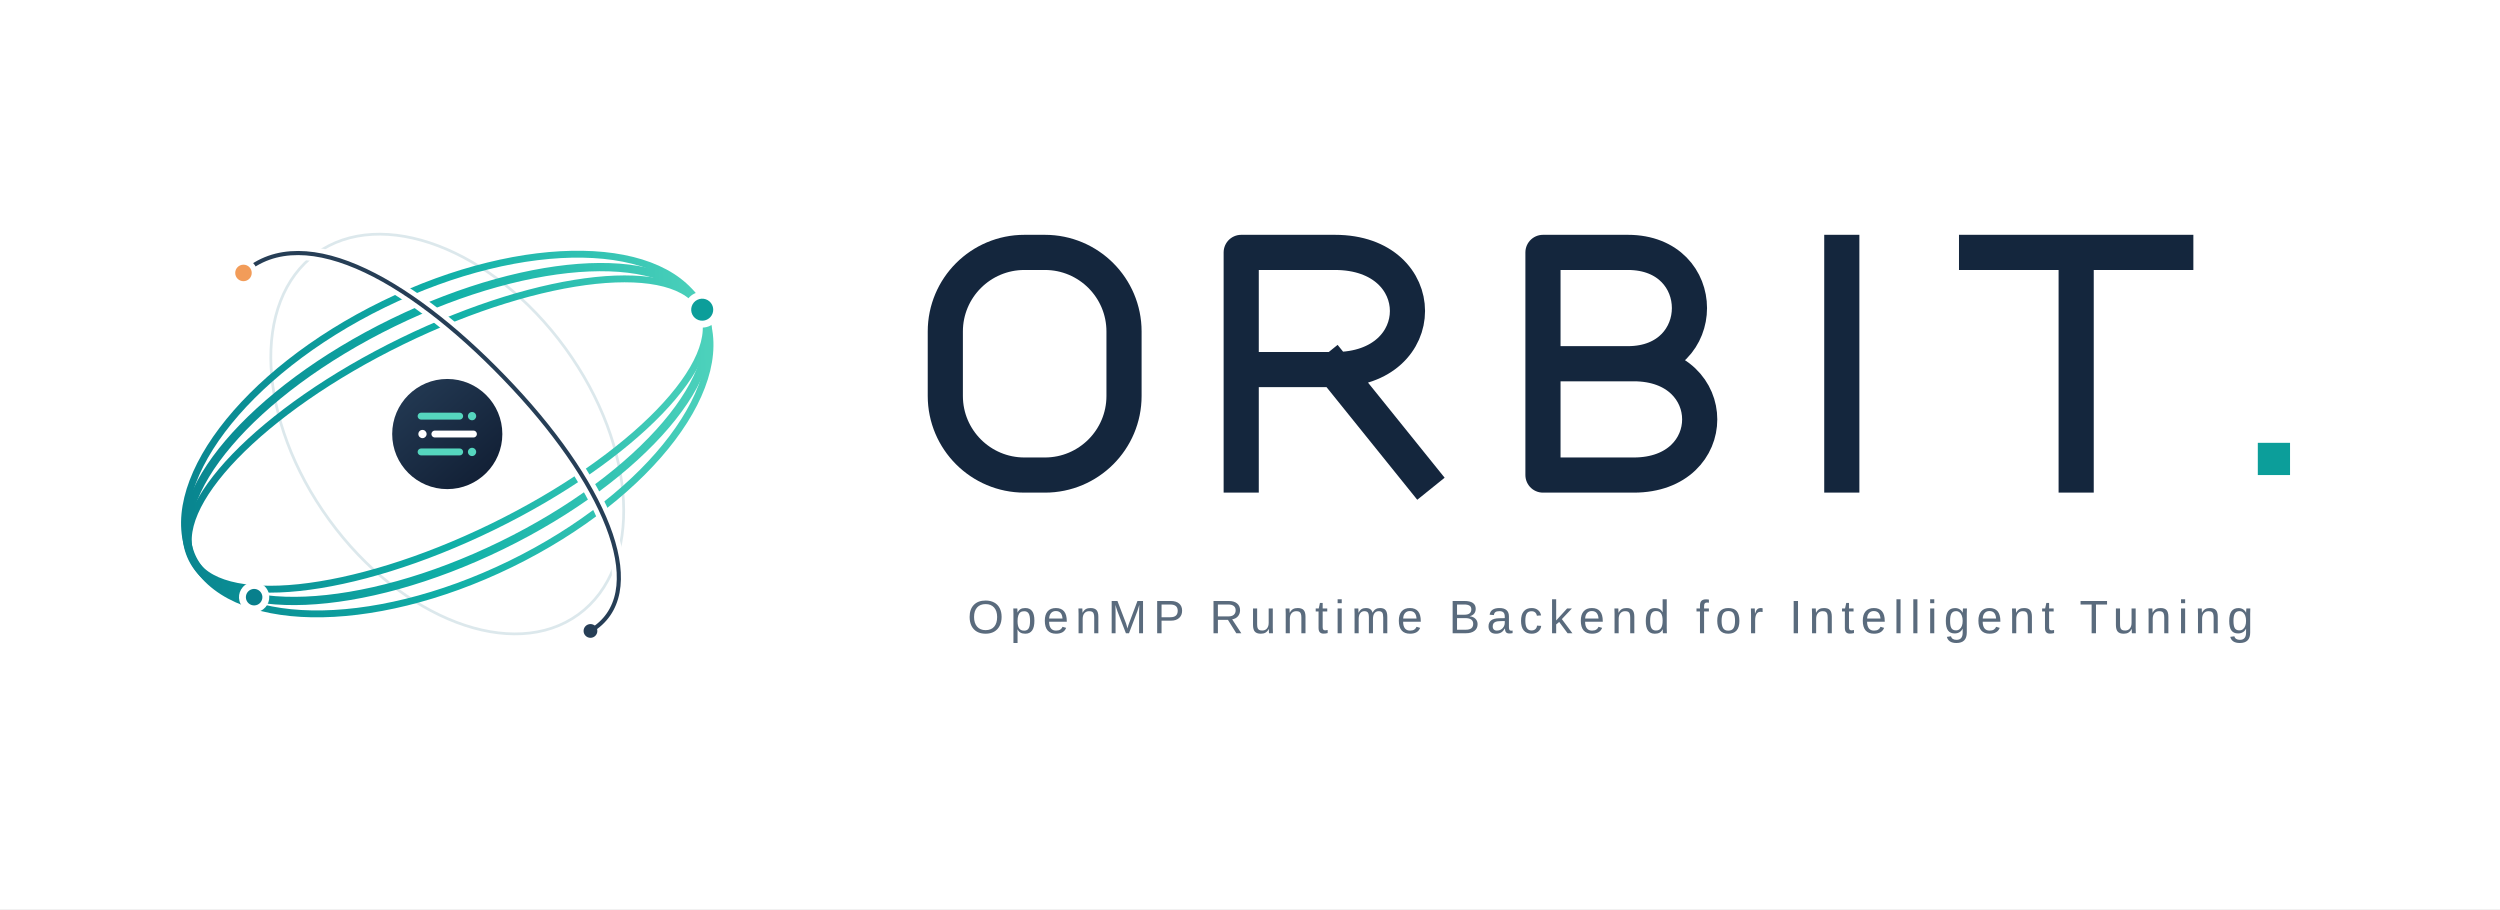
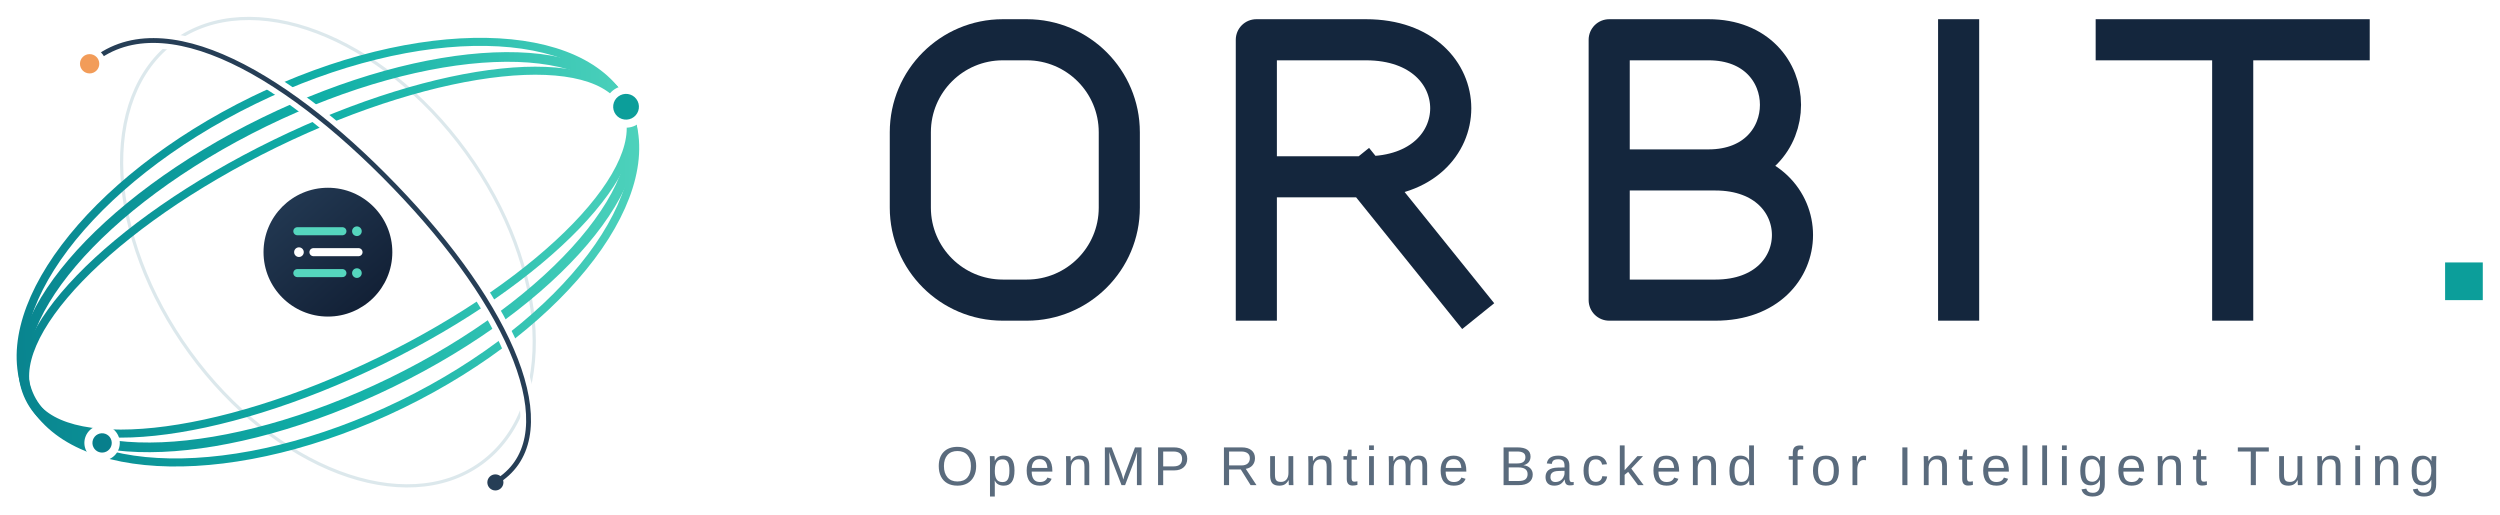
- <svg xmlns="http://www.w3.org/2000/svg" width="1408" height="512" viewBox="0 0 1408 512" role="img" aria-labelledby="title description">
+ <svg xmlns="http://www.w3.org/2000/svg" width="1408" height="290" viewBox="94 123 1204 248" role="img" aria-labelledby="title description">
  <defs>
    <linearGradient id="thread" x1="-200" y1="-90" x2="200" y2="90" gradientUnits="userSpaceOnUse">
      <stop stop-color="#087F8C" />
      <stop offset=".5" stop-color="#10AFA7" />
      <stop offset="1" stop-color="#55D6BE" />
    </linearGradient>
    <linearGradient id="core" x1="-35" y1="-40" x2="35" y2="40" gradientUnits="userSpaceOnUse">
      <stop stop-color="#243B55" />
      <stop offset="1" stop-color="#101D32" />
    </linearGradient>
  </defs>
  <path fill="#FFFFFF" d="M0 0h1408v512H0z" />
  <g transform="translate(251.9 244.45) scale(.7755)">
    <g fill="none" stroke-linecap="round">
      <ellipse rx="106" ry="162" transform="rotate(-36)" stroke="#DCE8EC" stroke-width="2" />
      <g transform="rotate(-26)" stroke="url(#thread)">
        <ellipse rx="206" ry="75" stroke-width="5" />
        <ellipse rx="206" ry="90" stroke-width="6" />
        <ellipse rx="206" ry="105" stroke-width="5" />
      </g>
      <path d="M-148-117C-103-157-22-109 48-34S148 117 104 143" stroke="#FFFFFF" stroke-width="10" />
      <path d="M-148-117C-103-157-22-109 48-34S148 117 104 143" stroke="#263E56" stroke-width="3" />
    </g>
    <circle r="47" fill="#FFFFFF" />
    <circle r="40" fill="url(#core)" />
    <g fill="none" stroke-linecap="round" stroke-width="5">
      <path d="M-19-13H9" stroke="#55D6BE" />
      <path d="M-9 0H19" stroke="#FFFFFF" />
      <path d="M-19 13H9" stroke="#55D6BE" />
    </g>
    <g fill="#55D6BE">
      <circle cx="18" cy="-13" r="3" />
      <circle cx="-18" cy="0" r="3" fill="#FFFFFF" />
      <circle cx="18" cy="13" r="3" />
    </g>
    <g transform="rotate(-26)">
      <circle cx="206" r="13" fill="#FFFFFF" />
      <circle cx="206" r="8" fill="#0C9E9A" />
      <circle cx="-178" cy="45" r="11" fill="#FFFFFF" />
      <circle cx="-178" cy="45" r="6" fill="#087F8C" />
    </g>
    <circle cx="-148" cy="-117" r="10" fill="#FFFFFF" />
    <circle cx="-148" cy="-117" r="6" fill="#F29C59" />
    <circle cx="104" cy="143" r="5" fill="#263E56" />
  </g>
  <g transform="translate(-254.65 -691.1) scale(1.65)">
    <g fill="none" stroke="#14263D" stroke-width="12" stroke-linecap="square" stroke-linejoin="round" aria-hidden="true">
      <rect x="477" y="505" width="61" height="76" rx="27" />
      <path d="M578 581V505H610C643 505 643 545 610 545H578M610 545L639 581" />
      <path d="M681 543H712C742 543 742 581 712 581H681V505H710C738 505 738 543 710 543" />
      <path d="M783 505V581" />
      <path d="M829 505H897M863 505V581" />
    </g>
    <path d="M925 570h11v11h-11z" fill="#0C9E9A" />
    <text x="704" y="635" fill="#5A6B7D" font-family="Arial, Helvetica, sans-serif" font-size="16" letter-spacing="2.2" text-anchor="middle">OpenMP Runtime Backend for Intelligent Tuning</text>
  </g>
</svg>
